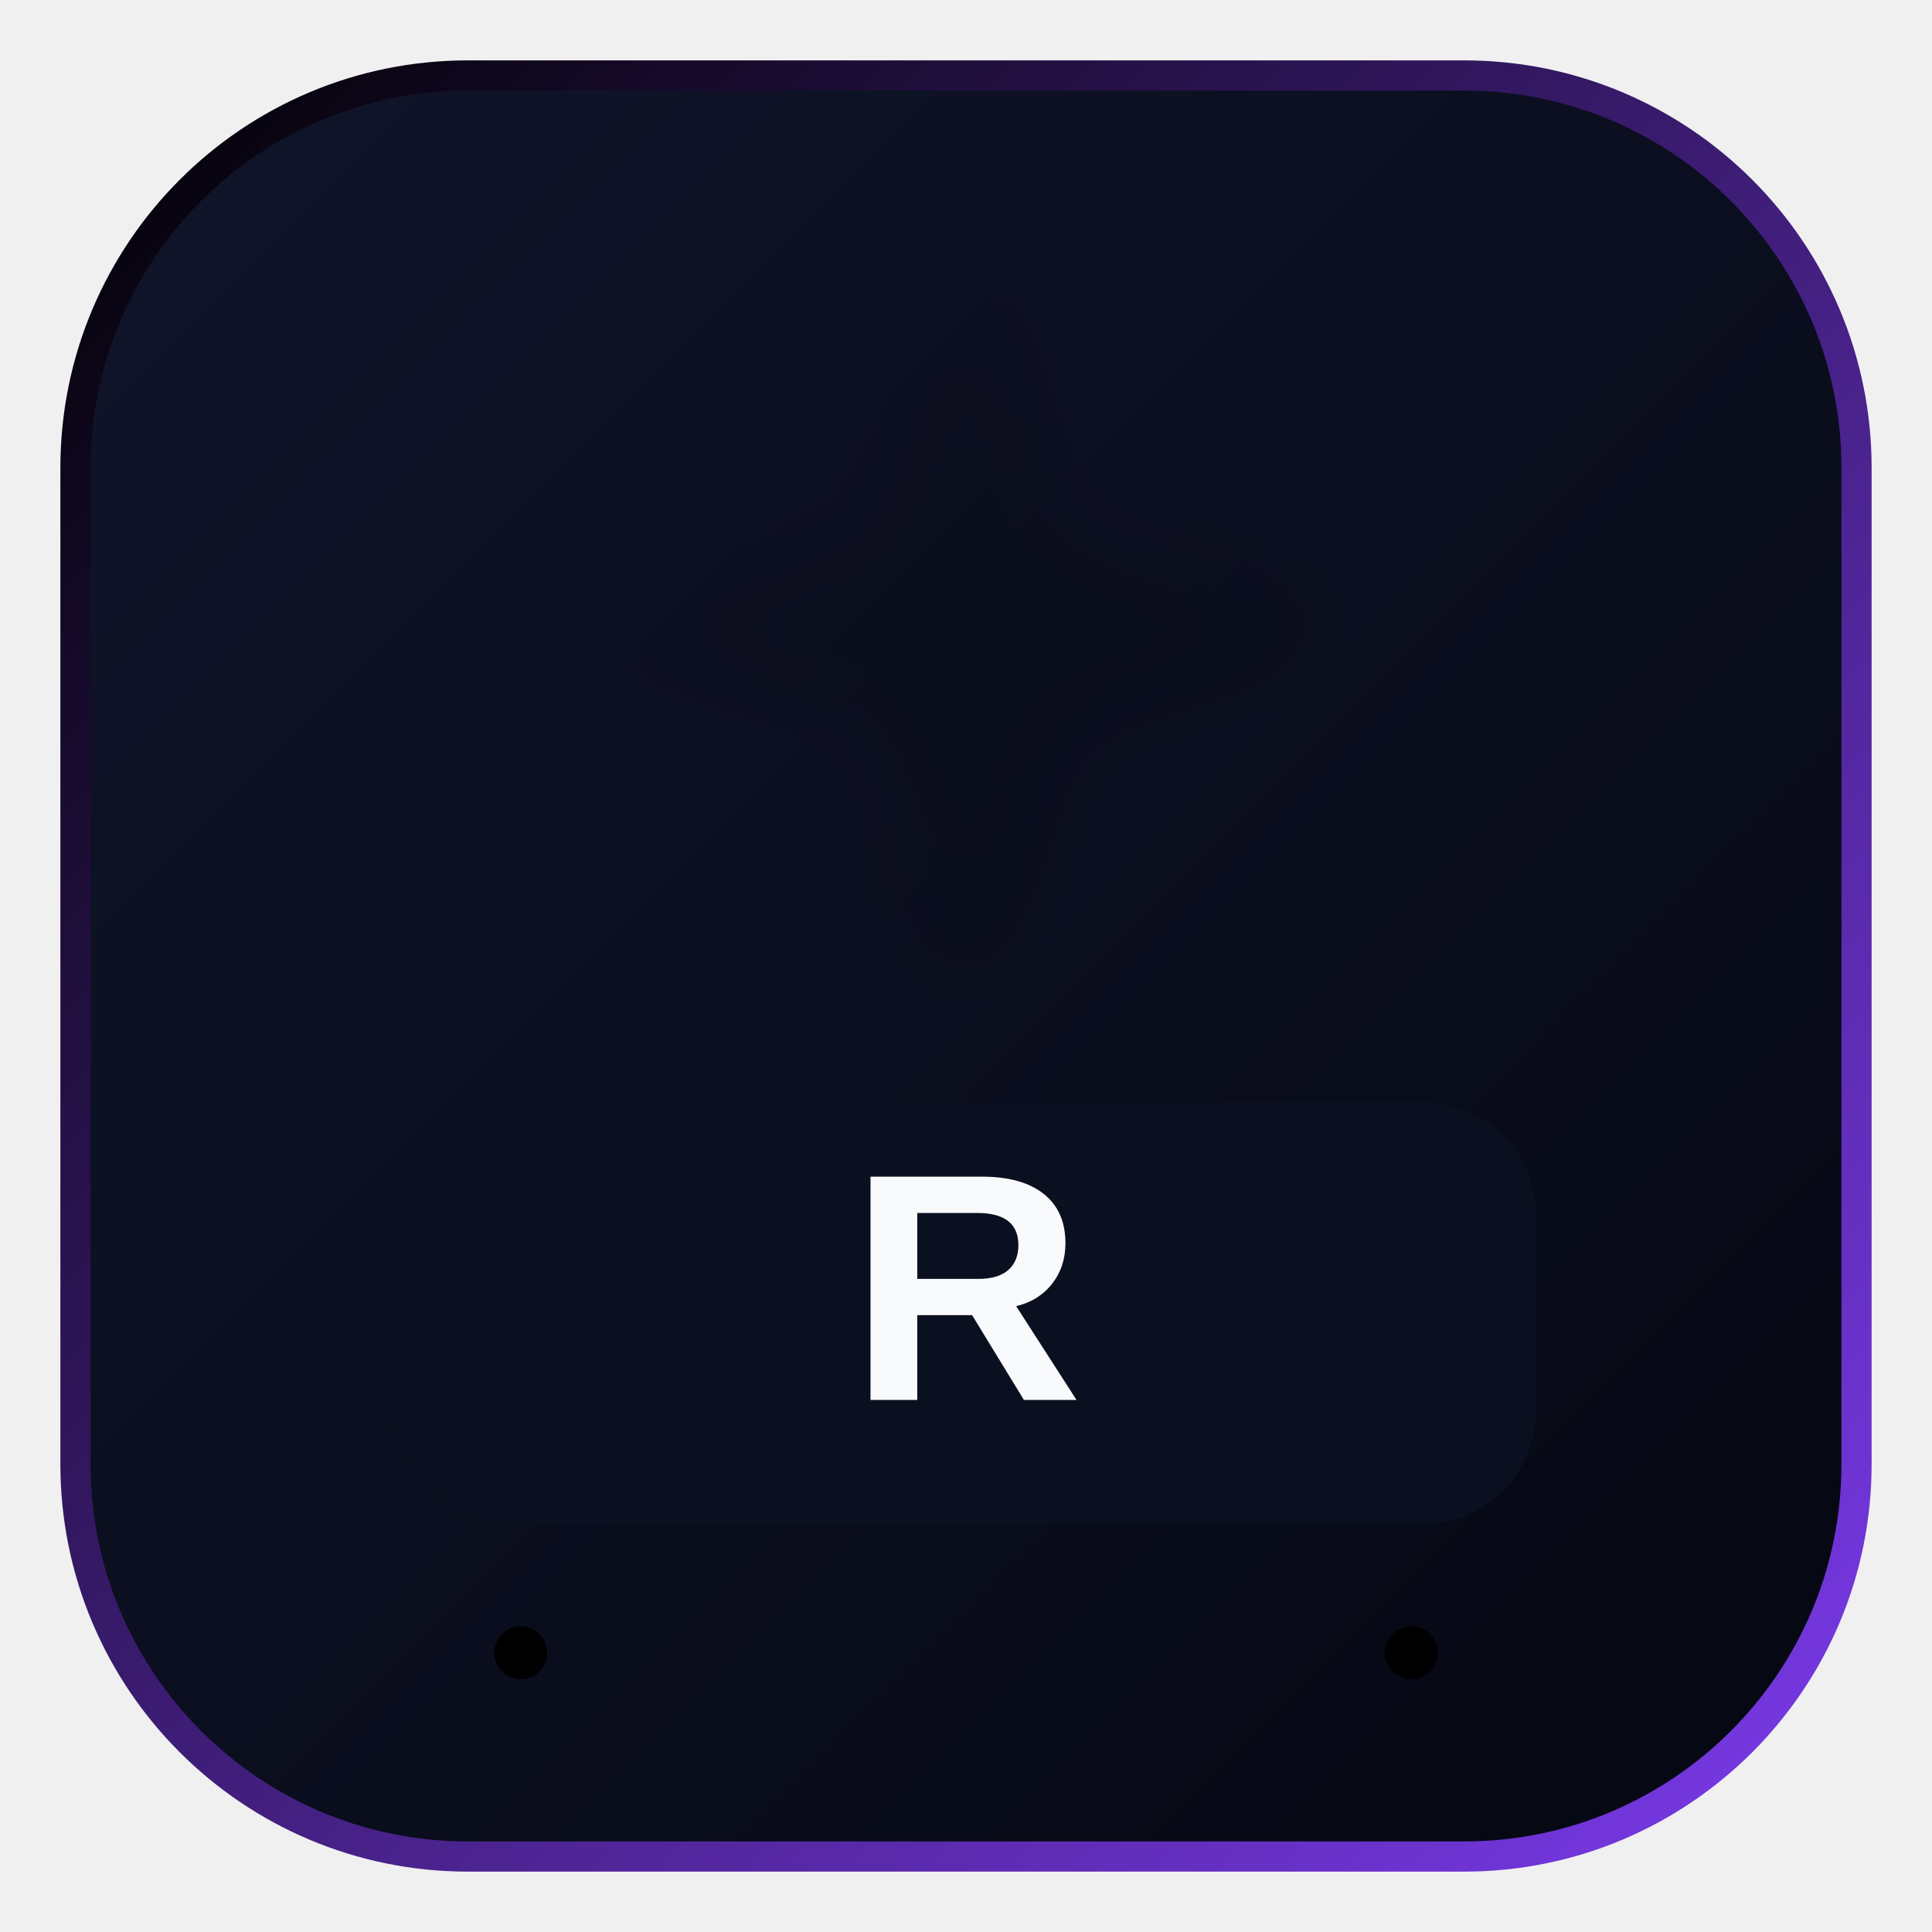
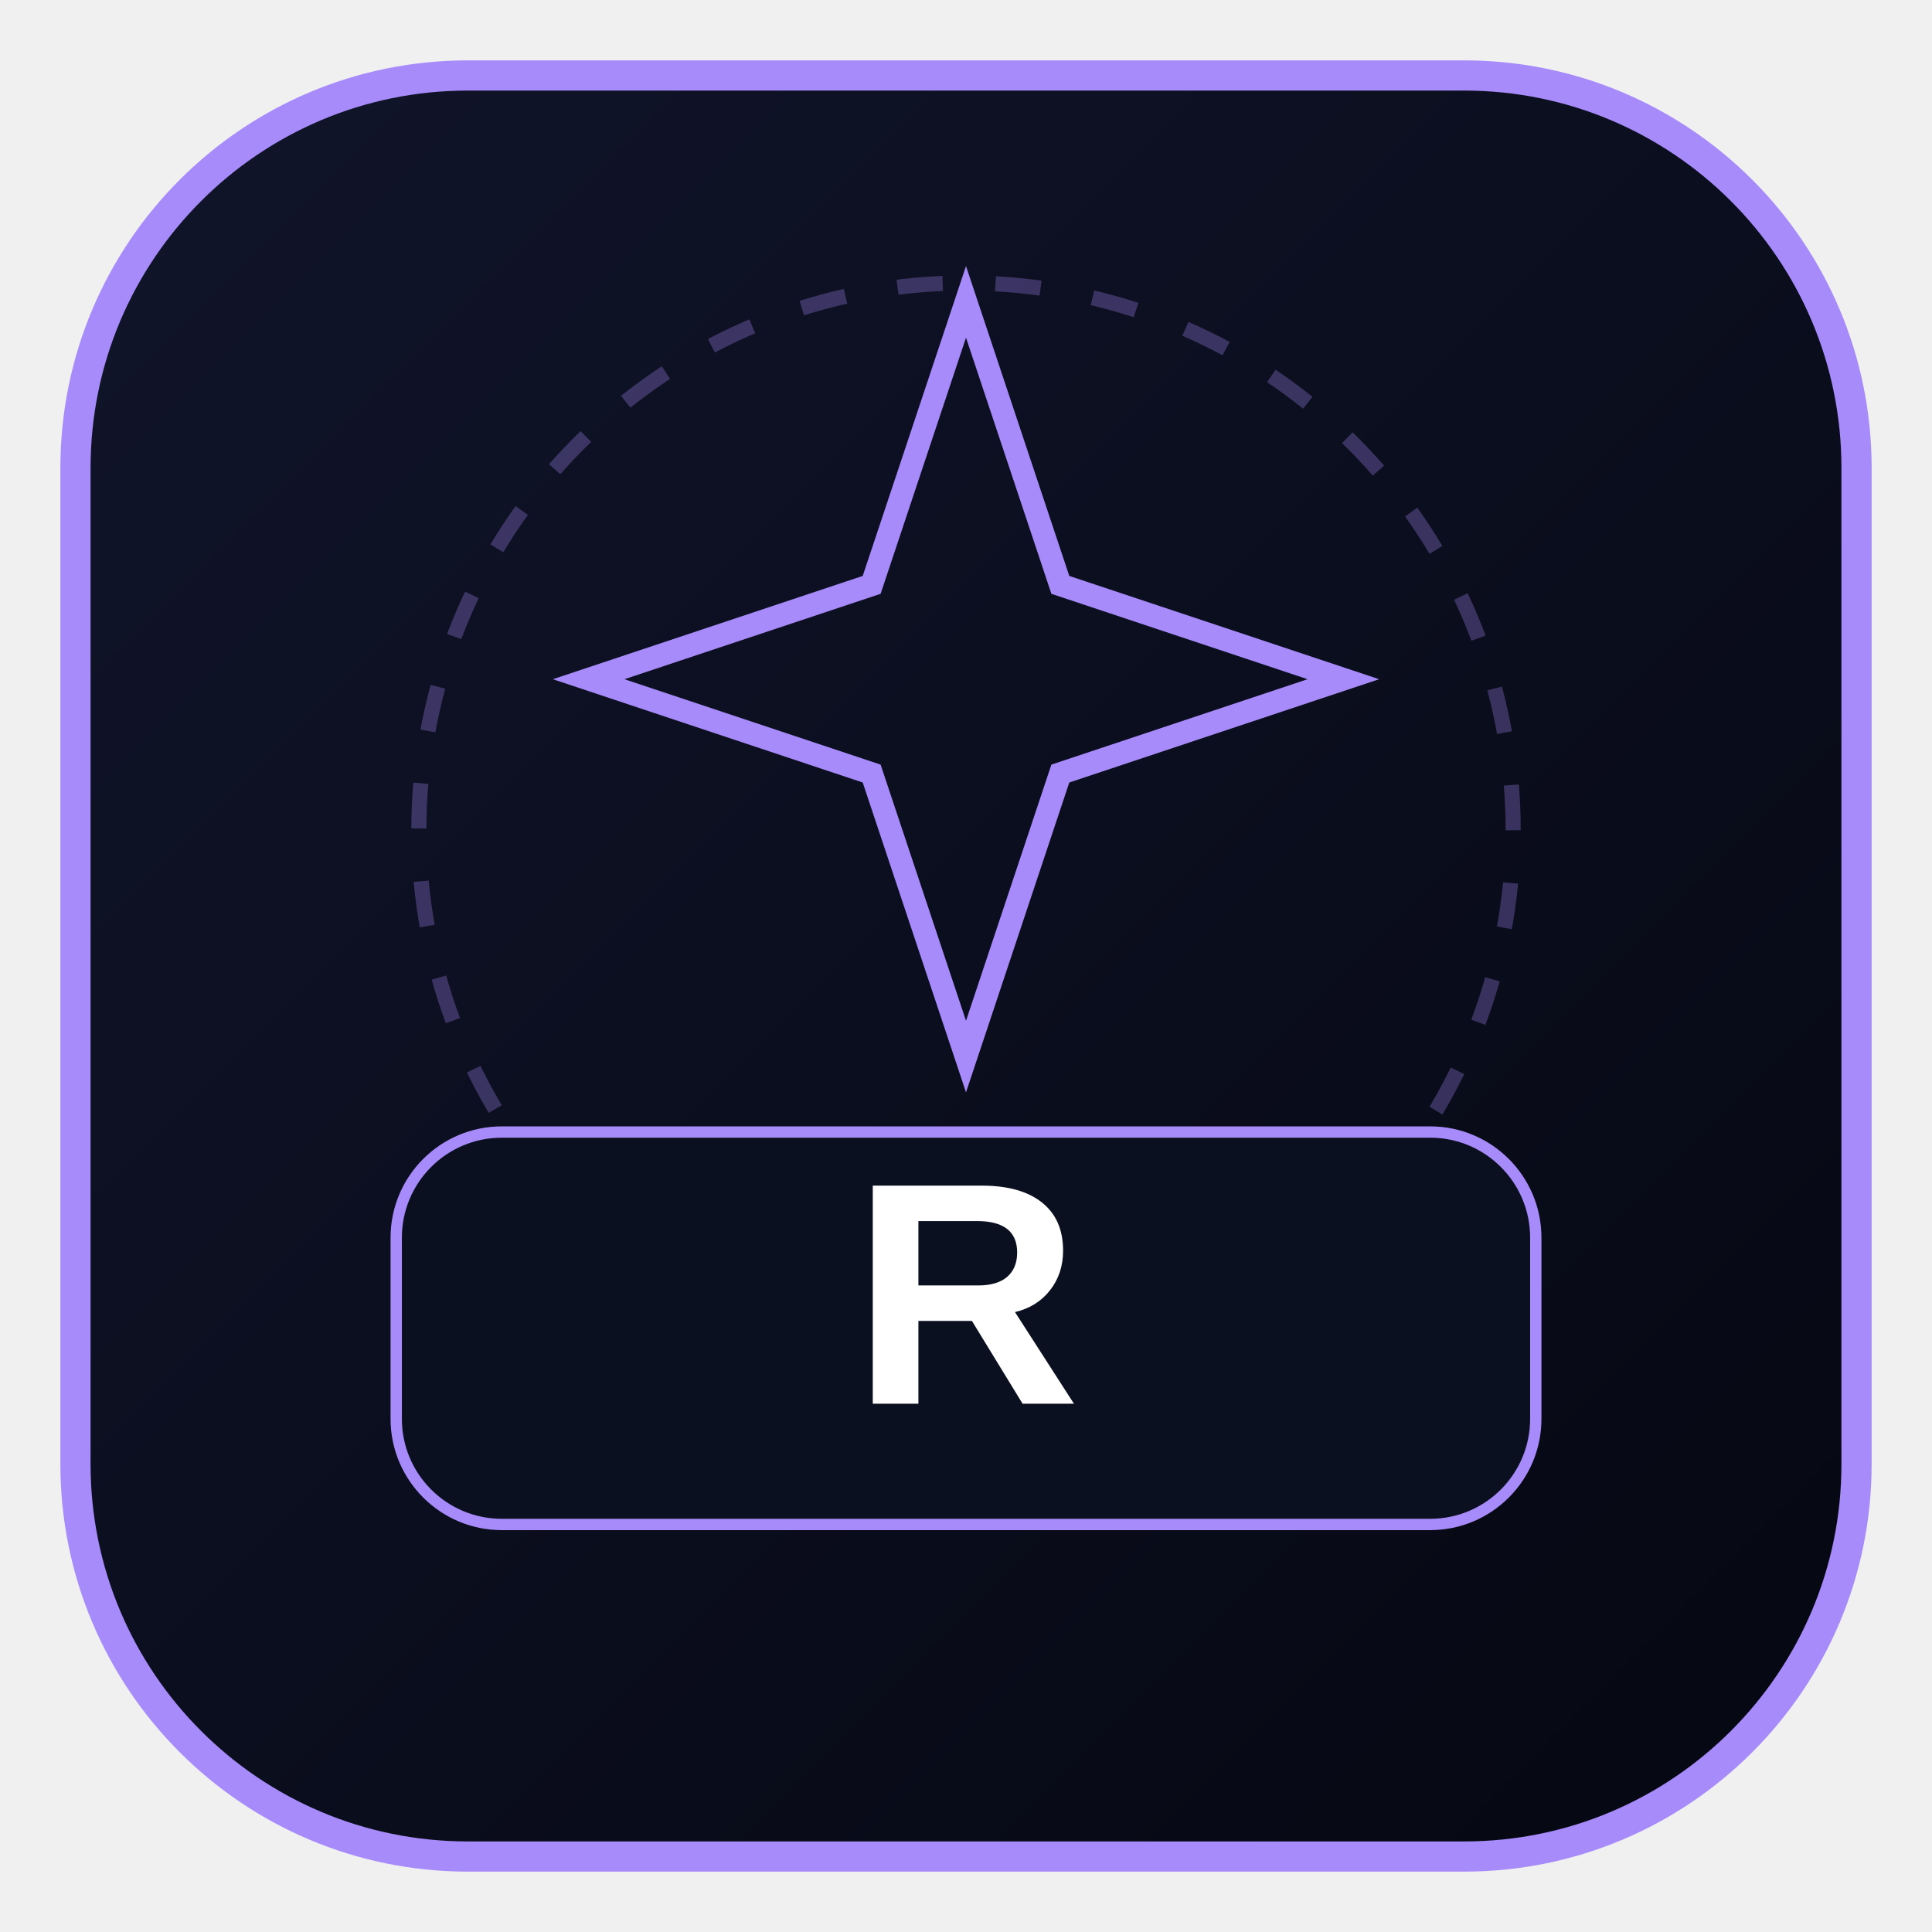
<svg xmlns="http://www.w3.org/2000/svg" width="512" height="512" viewBox="0 0 512 512">
  <defs>
-     <linearGradient id="bg" x1="0" y1="0" x2="1" y2="1">
+     <linearGradient id="b" x1="0" y1="0" x2="1" y2="1">
      <stop stop-color="#11152b" />
      <stop offset="1" stop-color="#050711" />
    </linearGradient>
-     <linearGradient id="glow" x1="0" y1="0" x2="1" y2="1">
-       <stop stop-color="a78bfa" />
-       <stop offset="1" stop-color="#7c3aed" />
-     </linearGradient>
-     <filter id="shadow">
-       <feGaussianBlur stdDeviation="12" />
-     </filter>
  </defs>
-   <rect x="20" y="20" width="472" height="472" rx="104" fill="url(#bg)" stroke="url(#glow)" stroke-width="8" />
-   <circle cx="256" cy="238" r="151" fill="none" stroke="a78bfa" stroke-opacity=".22" stroke-width="3" />
-   <circle cx="256" cy="238" r="125" fill="none" stroke="a78bfa" stroke-opacity=".45" stroke-width="2" stroke-dasharray="10 15" transform="rotate(232 256 238)" />
-   <path d="M256 66 L280 142 L356 166 L280 190 L256 266 L232 190 L156 166 L232 142 Z" fill="a78bfa" opacity=".16" filter="url(#shadow)" />
-   <path d="M256 91 L274 157 L340 175 L274 193 L256 259 L238 193 L172 175 L238 157 Z" fill="none" stroke="a78bfa" stroke-width="5" stroke-linejoin="round" />
-   <rect x="105" y="292" width="302" height="112" rx="30" fill="#0b1020" stroke="a78bfa" stroke-opacity=".7" stroke-width="3" />
-   <text x="256" y="371" fill="#f8fafc" font-family="Arial,Helvetica,sans-serif" font-size="86" font-weight="800" text-anchor="middle" letter-spacing="2">R</text>
-   <path d="M138 438 H374" stroke="a78bfa" stroke-width="5" stroke-linecap="round" />
-   <circle cx="138" cy="438" r="7" fill="a78bfa" />
-   <circle cx="374" cy="438" r="7" fill="a78bfa" />
+   <rect x="20" y="20" width="472" height="472" rx="104" fill="url(#b)" stroke="#a78bfa" stroke-width="8" />
+   <circle cx="256" cy="220" r="145" fill="none" stroke="#a78bfa" stroke-opacity=".3" stroke-width="4" stroke-dasharray="12 14" transform="rotate(592 256 220)" />
+   <path d="M256 80 L281 155 L356 180 L281 205 L256 280 L231 205 L156 180 L231 155 Z" fill="none" stroke="#a78bfa" stroke-width="6" />
+   <rect x="105" y="300" width="302" height="104" rx="28" fill="#0b1020" stroke="#a78bfa" stroke-width="3" />
+   <text x="256" y="372" fill="#fff" font-family="Arial,sans-serif" font-size="84" font-weight="800" text-anchor="middle">R</text>
</svg>
